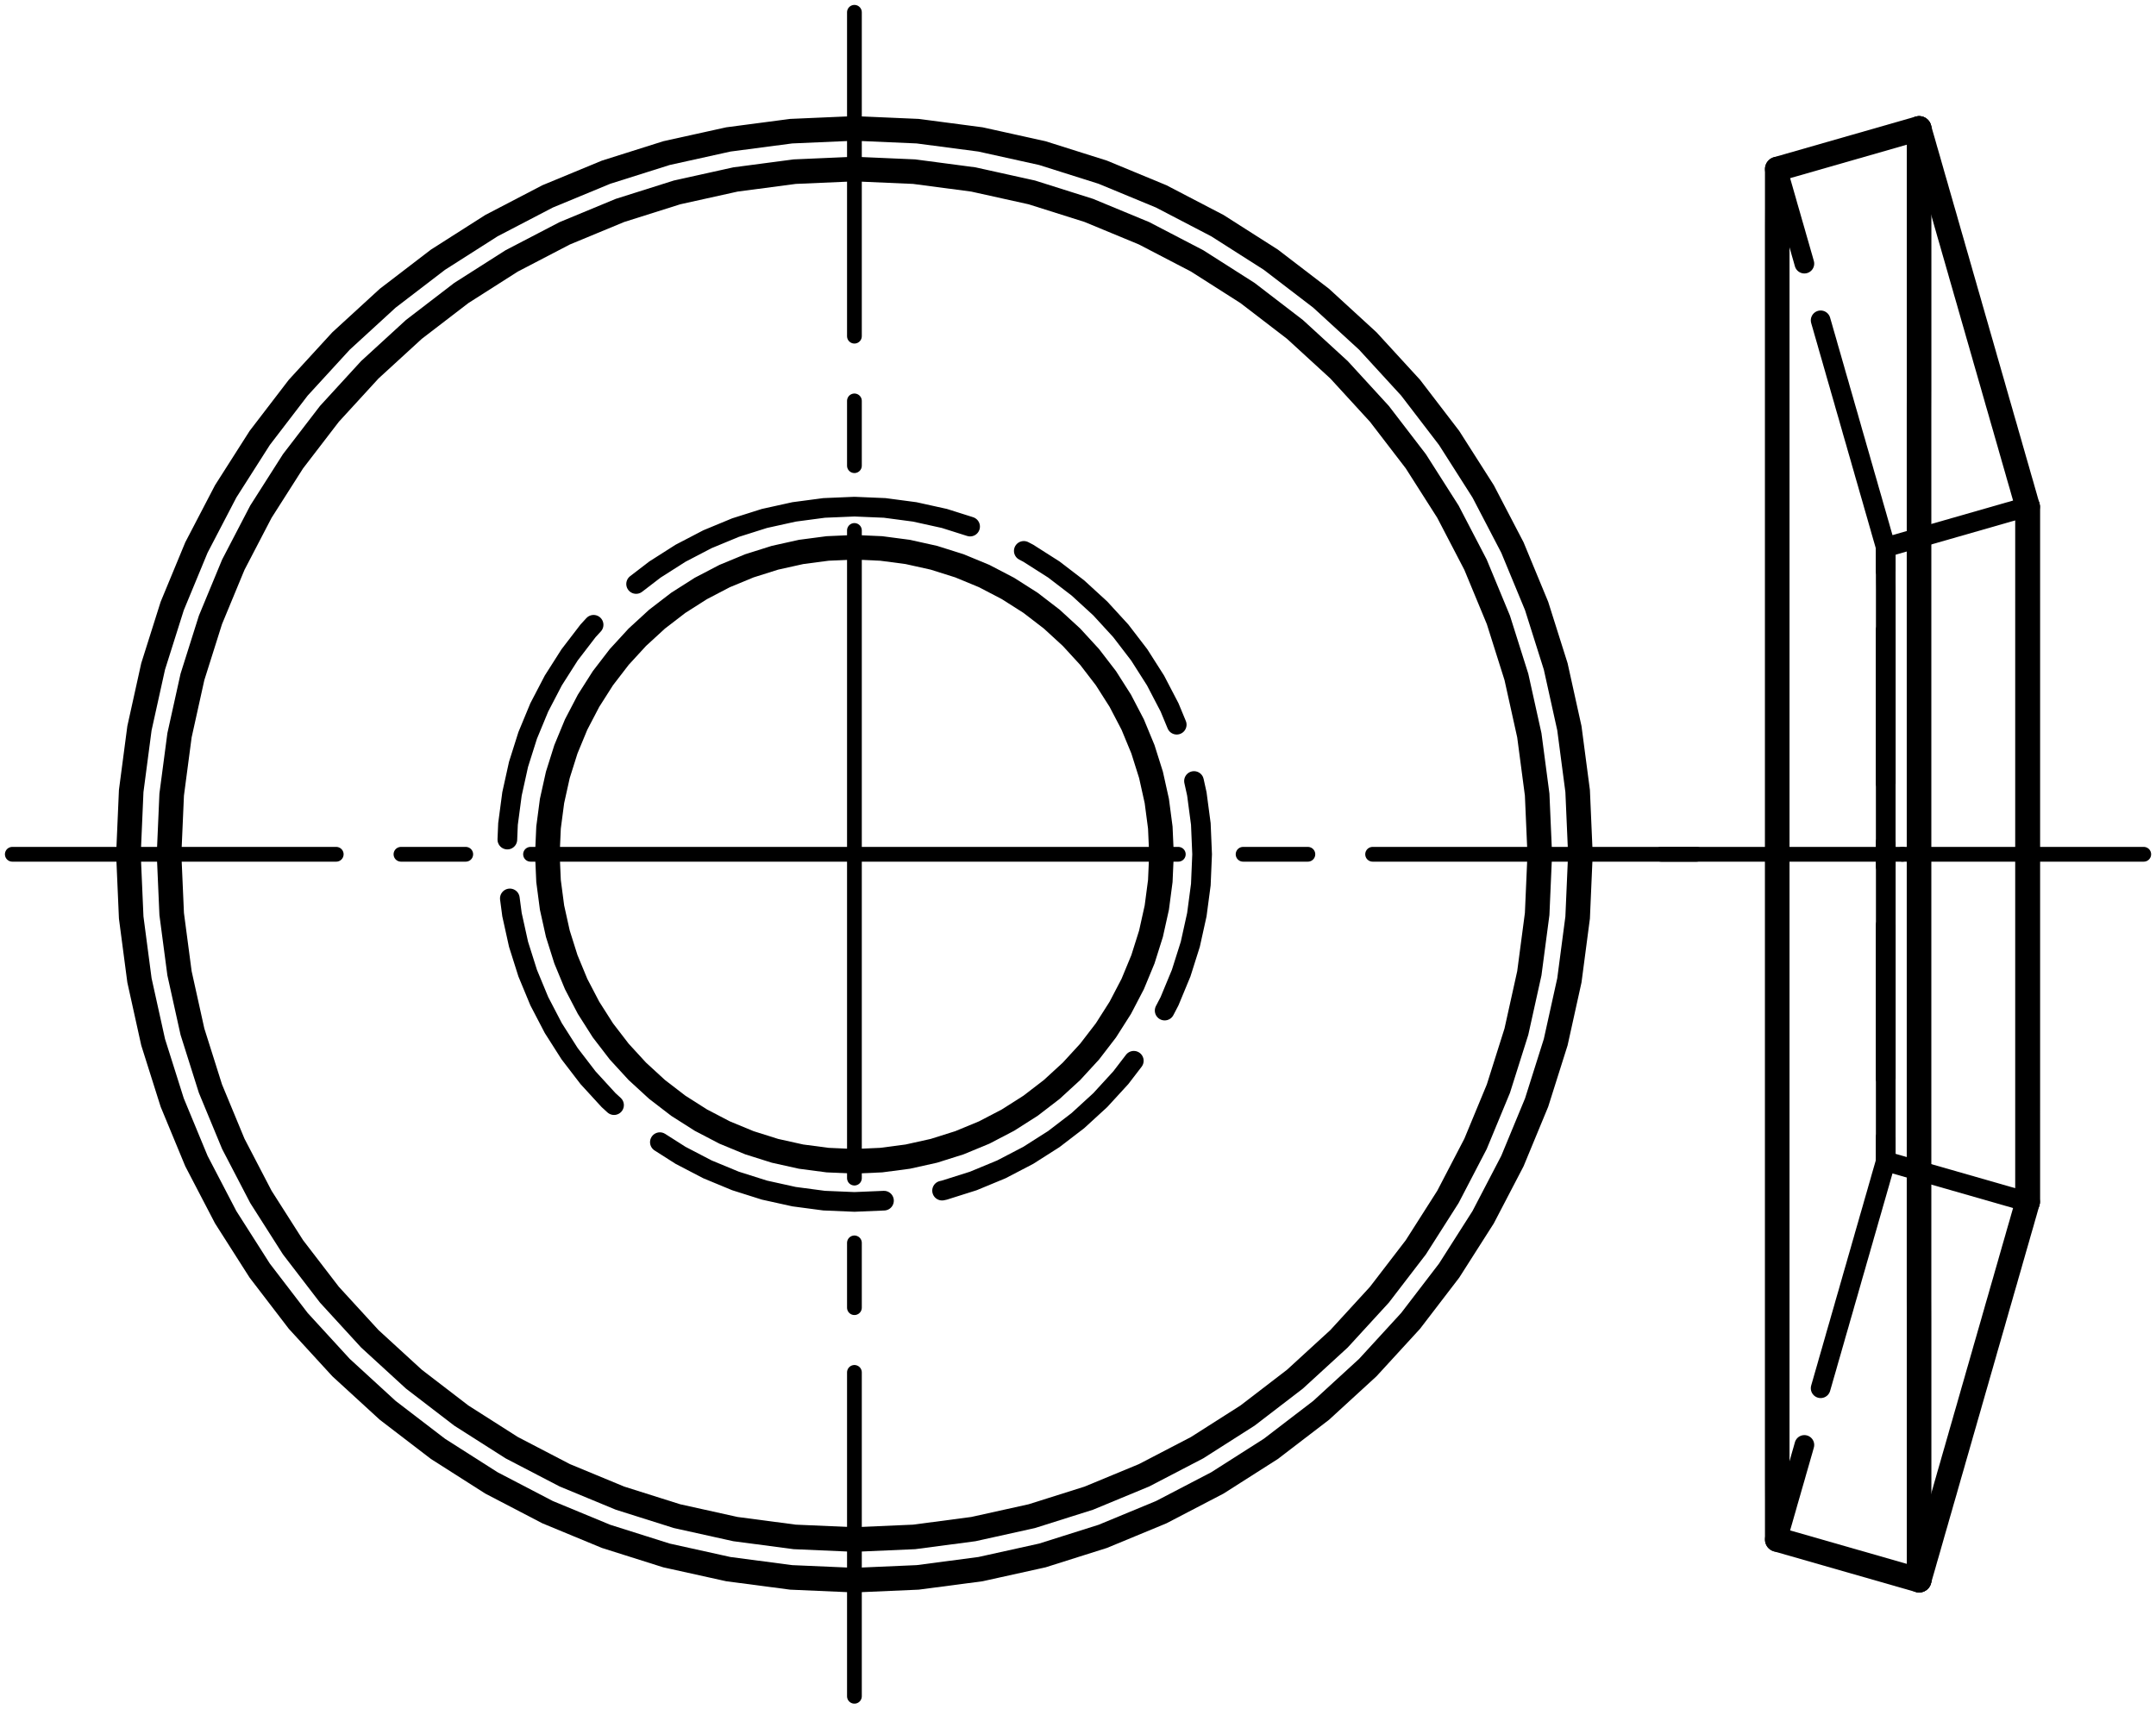
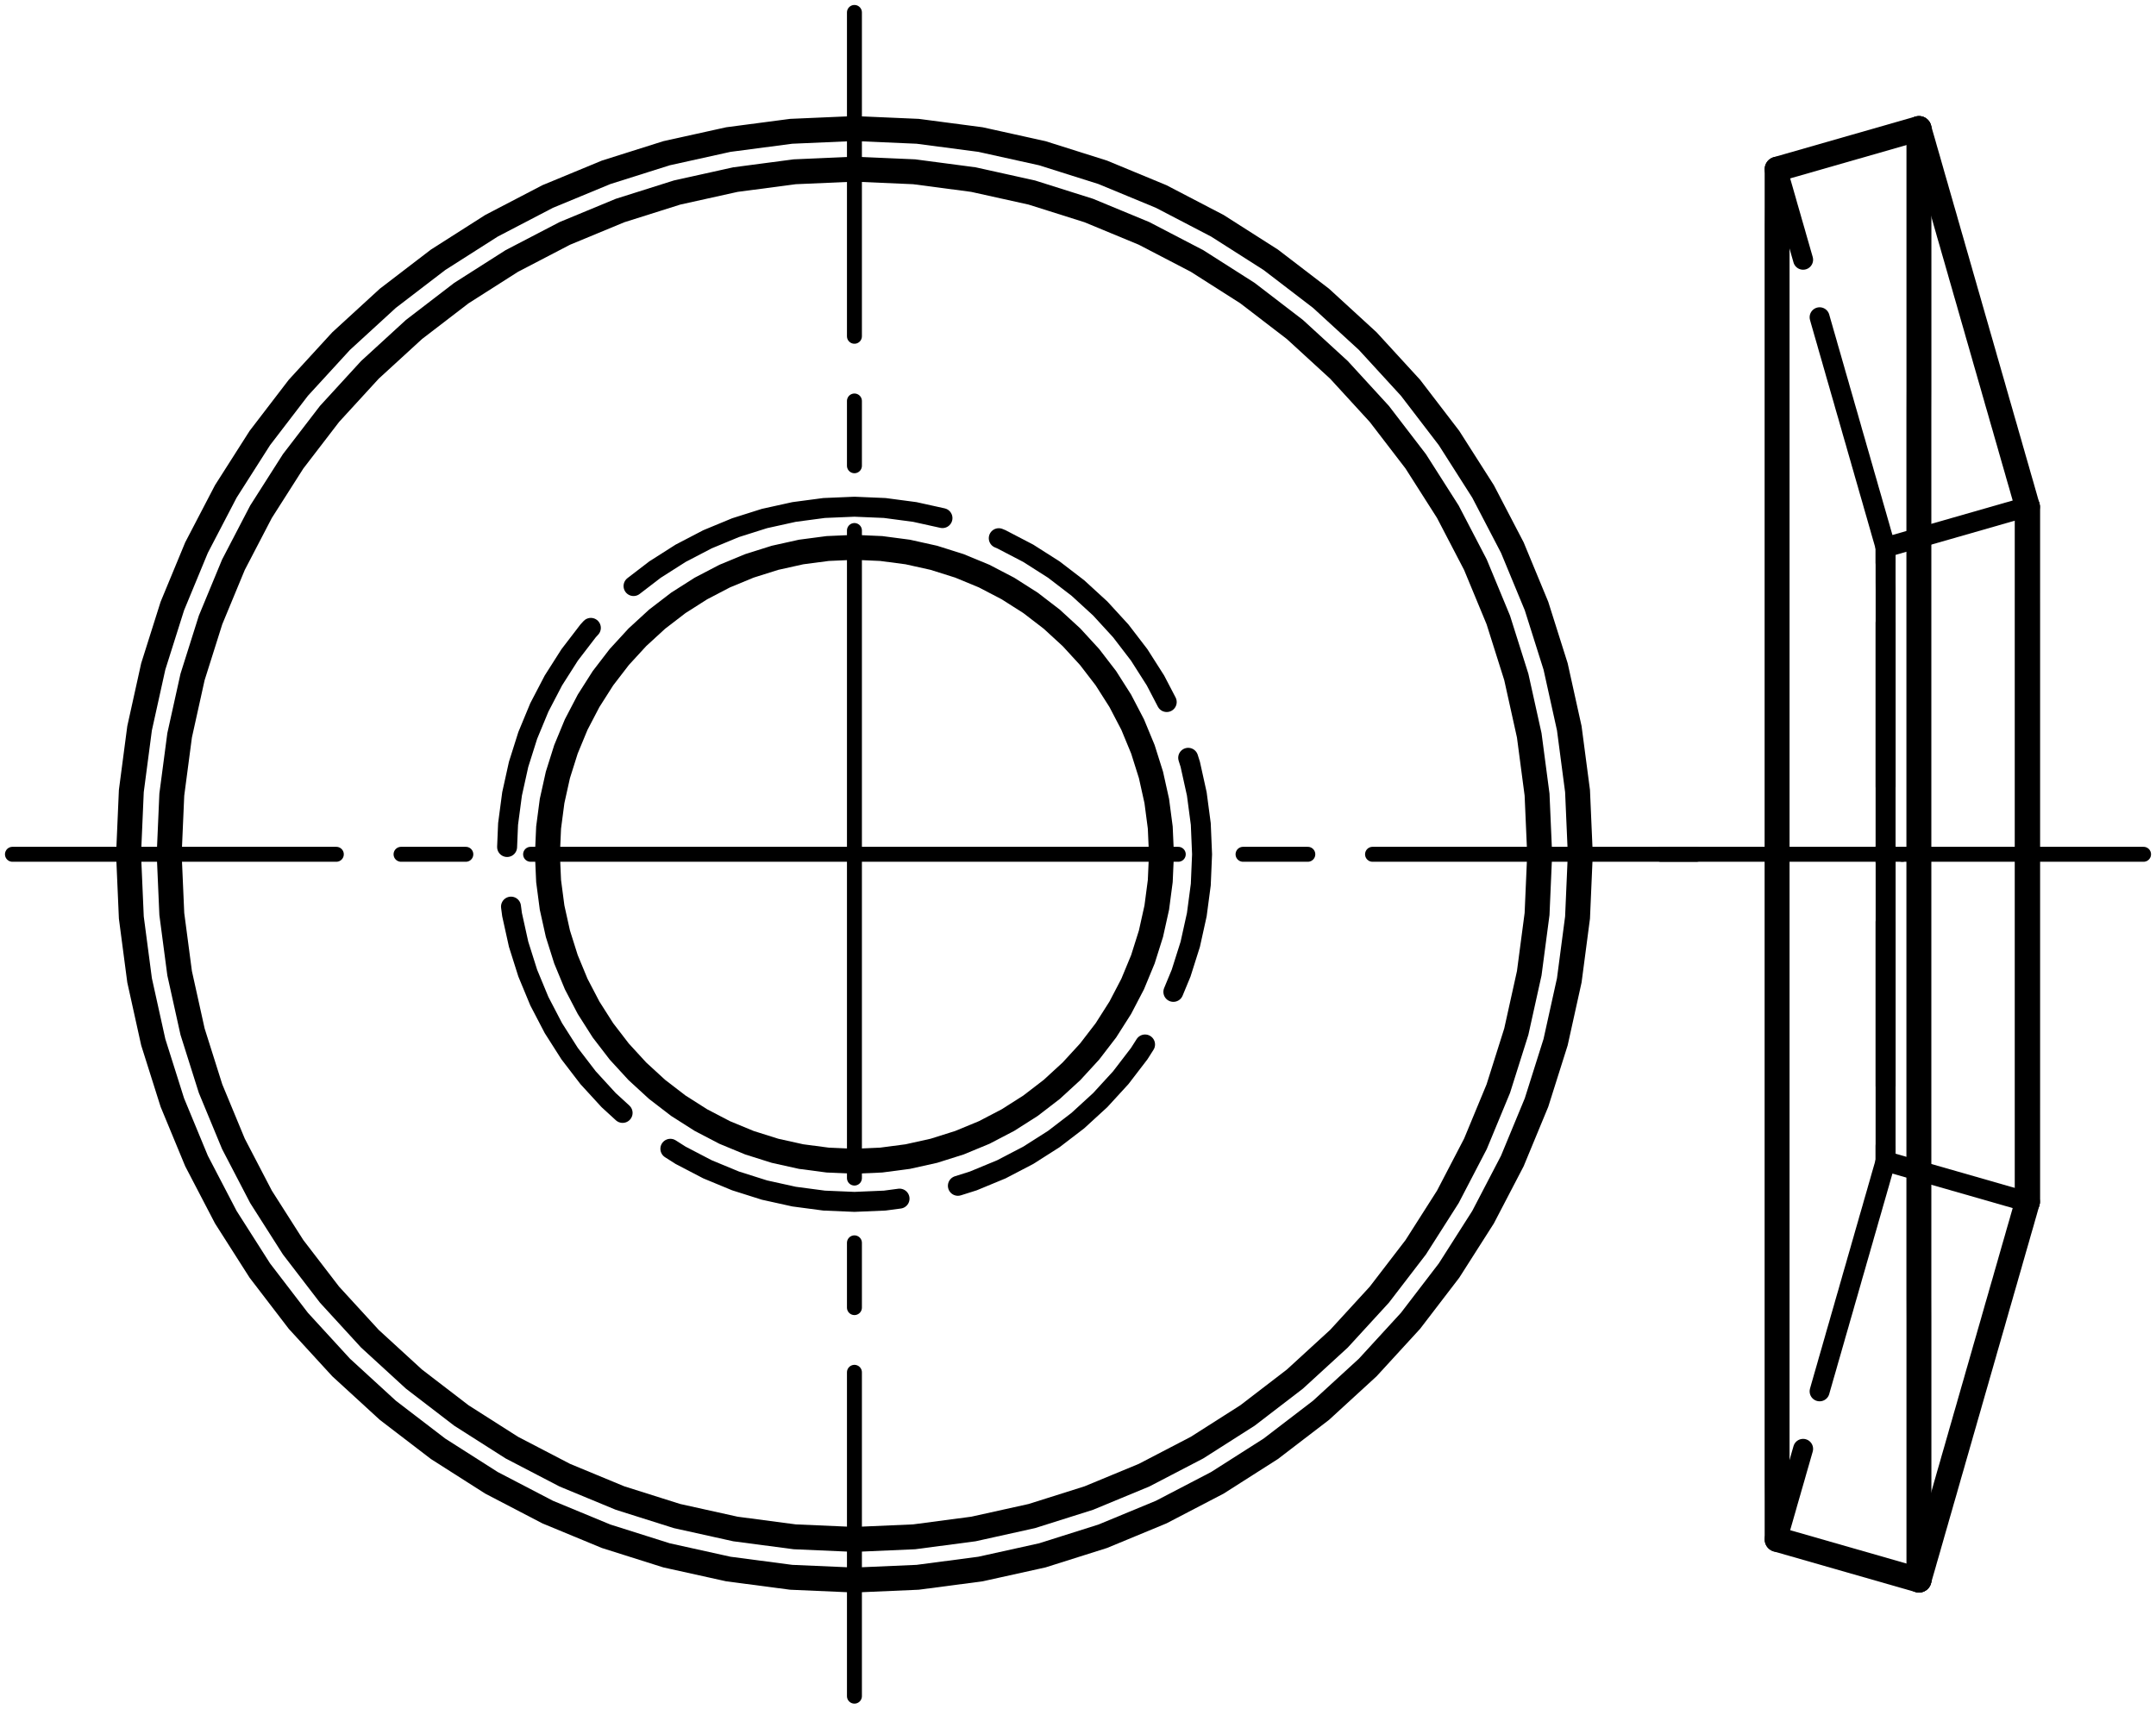
- <svg xmlns="http://www.w3.org/2000/svg" width="43.828mm" height="34.737mm" viewBox="-17.369 -17.369 43.828 34.737" version="1.1">
+ <svg xmlns="http://www.w3.org/2000/svg" width="43.835mm" height="34.744mm" viewBox="-17.372 -17.372 43.835 34.744" version="1.1">
  <g transform="scale(1,-1)" stroke-linecap="round">
-     <g fill="none" stroke="rgb(0,0,0)" stroke-width="0.5" id="Visible">
+     <g fill="none" stroke="rgb(0,0,0)" stroke-width="0.507" id="Visible">
      <path d="M 0.0,6.242 L -0.544,6.218 L -1.084,6.147 L -1.615,6.029 L -2.135,5.865 L -2.638,5.657 L -3.121,5.405 L -3.58,5.113 L -4.012,4.781 L -4.413,4.413 L -4.781,4.012 L -5.113,3.58 L -5.405,3.121 L -5.657,2.638 L -5.865,2.135 L -6.029,1.615 L -6.147,1.084 L -6.218,0.544 L -6.242,-0.0 L -6.218,-0.544 L -6.147,-1.084 L -6.029,-1.615 L -5.865,-2.135 L -5.657,-2.638 L -5.405,-3.121 L -5.113,-3.58 L -4.781,-4.012 L -4.413,-4.413 L -4.012,-4.781 L -3.58,-5.113 L -3.121,-5.405 L -2.638,-5.657 L -2.135,-5.865 L -1.615,-6.029 L -1.084,-6.147 L -0.544,-6.218 L -0.0,-6.242 L 0.544,-6.218 L 1.084,-6.147 L 1.615,-6.029 L 2.135,-5.865 L 2.638,-5.657 L 3.121,-5.405 L 3.58,-5.113 L 4.012,-4.781 L 4.413,-4.413 L 4.781,-4.012 L 5.113,-3.58 L 5.405,-3.121 L 5.657,-2.638 L 5.865,-2.135 L 6.029,-1.615 L 6.147,-1.084 L 6.218,-0.544 L 6.242,0.0 L 6.218,0.544 L 6.147,1.084 L 6.029,1.615 L 5.865,2.135 L 5.657,2.638 L 5.405,3.121 L 5.113,3.58 L 4.781,4.012 L 4.413,4.413 L 4.012,4.781 L 3.58,5.113 L 3.121,5.405 L 2.638,5.657 L 2.135,5.865 L 1.615,6.029 L 1.084,6.147 L 0.544,6.218 L 0.0,6.242" />
      <path d="M 0.0,14.758 L -1.286,14.702 L -2.563,14.534 L -3.82,14.256 L -5.048,13.868 L -6.237,13.376 L -7.379,12.781 L -8.465,12.089 L -9.487,11.306 L -10.436,10.436 L -11.306,9.487 L -12.089,8.465 L -12.781,7.379 L -13.376,6.237 L -13.868,5.048 L -14.256,3.82 L -14.534,2.563 L -14.702,1.286 L -14.758,0.0 L -14.702,-1.286 L -14.534,-2.563 L -14.256,-3.82 L -13.868,-5.048 L -13.376,-6.237 L -12.781,-7.379 L -12.089,-8.465 L -11.306,-9.487 L -10.436,-10.436 L -9.487,-11.306 L -8.465,-12.089 L -7.379,-12.781 L -6.237,-13.376 L -5.048,-13.868 L -3.82,-14.256 L -2.563,-14.534 L -1.286,-14.702 L -0.0,-14.758 L 1.286,-14.702 L 2.563,-14.534 L 3.82,-14.256 L 5.048,-13.868 L 6.237,-13.376 L 7.379,-12.781 L 8.465,-12.089 L 9.487,-11.306 L 10.436,-10.436 L 11.306,-9.487 L 12.089,-8.465 L 12.781,-7.379 L 13.376,-6.237 L 13.868,-5.048 L 14.256,-3.82 L 14.534,-2.563 L 14.702,-1.286 L 14.758,-0.0 L 14.702,1.286 L 14.534,2.563 L 14.256,3.82 L 13.868,5.048 L 13.376,6.237 L 12.781,7.379 L 12.089,8.465 L 11.306,9.487 L 10.436,10.436 L 9.487,11.306 L 8.465,12.089 L 7.379,12.781 L 6.237,13.376 L 5.048,13.868 L 3.82,14.256 L 2.563,14.534 L 1.286,14.702 L 0.0,14.758" />
      <path d="M 0.0,13.932 L -1.214,13.879 L -2.419,13.72 L -3.606,13.457 L -4.765,13.091 L -5.888,12.626 L -6.966,12.065 L -7.991,11.412 L -8.955,10.672 L -9.851,9.851 L -10.672,8.955 L -11.412,7.991 L -12.065,6.966 L -12.626,5.888 L -13.091,4.765 L -13.457,3.606 L -13.72,2.419 L -13.879,1.214 L -13.932,-0.0 L -13.879,-1.214 L -13.72,-2.419 L -13.457,-3.606 L -13.091,-4.765 L -12.626,-5.888 L -12.065,-6.966 L -11.412,-7.991 L -10.672,-8.955 L -9.851,-9.851 L -8.955,-10.672 L -7.991,-11.412 L -6.966,-12.065 L -5.888,-12.626 L -4.765,-13.091 L -3.606,-13.457 L -2.419,-13.72 L -1.214,-13.879 L 0.0,-13.932 L 1.214,-13.879 L 2.419,-13.72 L 3.606,-13.457 L 4.765,-13.091 L 5.888,-12.626 L 6.966,-12.065 L 7.991,-11.412 L 8.955,-10.672 L 9.851,-9.851 L 10.672,-8.955 L 11.412,-7.991 L 12.065,-6.966 L 12.626,-5.888 L 13.091,-4.765 L 13.457,-3.606 L 13.72,-2.419 L 13.879,-1.214 L 13.932,0.0 L 13.879,1.214 L 13.72,2.419 L 13.457,3.606 L 13.091,4.765 L 12.626,5.888 L 12.065,6.966 L 11.412,7.991 L 10.672,8.955 L 9.851,9.851 L 8.955,10.672 L 7.991,11.412 L 6.966,12.065 L 5.888,12.626 L 4.765,13.091 L 3.606,13.457 L 2.419,13.72 L 1.214,13.879 L -0.0,13.932" />
      <path d="M 23.849,7.068 L 23.849,6.872 L 23.849,6.676 L 23.849,6.479 L 23.849,6.283 L 23.849,6.087 L 23.849,5.89 L 23.849,5.694 L 23.849,5.498 L 23.849,5.301 L 23.85,5.105 L 23.85,4.909 L 23.85,4.712 L 23.85,4.516 L 23.85,4.32 L 23.85,4.123 L 23.85,3.927 L 23.85,3.731 L 23.85,3.534 L 23.85,3.338 L 23.85,3.142 L 23.85,2.945 L 23.85,2.749 L 23.85,2.553 L 23.85,2.356 L 23.85,2.16 L 23.85,1.963 L 23.85,1.767 L 23.85,1.571 L 23.85,1.374 L 23.85,1.178 L 23.85,0.982 L 23.85,0.785 L 23.85,0.589 L 23.85,0.393 L 23.85,0.196 L 23.85,0.0 L 23.85,-0.196 L 23.85,-0.393 L 23.85,-0.589 L 23.85,-0.785 L 23.85,-0.982 L 23.85,-1.178 L 23.85,-1.374 L 23.85,-1.571 L 23.85,-1.767 L 23.85,-1.963 L 23.85,-2.16 L 23.85,-2.356 L 23.85,-2.553 L 23.85,-2.749 L 23.85,-2.945 L 23.85,-3.142 L 23.85,-3.338 L 23.85,-3.534 L 23.85,-3.731 L 23.85,-3.927 L 23.85,-4.123 L 23.85,-4.32 L 23.85,-4.516 L 23.85,-4.712 L 23.85,-4.909 L 23.85,-5.105 L 23.849,-5.301 L 23.849,-5.498 L 23.849,-5.694 L 23.849,-5.89 L 23.849,-6.087 L 23.849,-6.283 L 23.849,-6.479 L 23.849,-6.676 L 23.849,-6.872 L 23.849,-7.068" />
      <path d="M 23.849,-7.068 L 23.849,-6.872 L 23.849,-6.676 L 23.849,-6.479 L 23.849,-6.283 L 23.849,-6.087 L 23.849,-5.89 L 23.849,-5.694 L 23.849,-5.498 L 23.849,-5.301 L 23.848,-5.105 L 23.848,-4.909 L 23.848,-4.712 L 23.848,-4.516 L 23.848,-4.32 L 23.848,-4.123 L 23.848,-3.927 L 23.848,-3.731 L 23.848,-3.534 L 23.848,-3.338 L 23.848,-3.142 L 23.848,-2.945 L 23.848,-2.749 L 23.848,-2.553 L 23.848,-2.356 L 23.848,-2.16 L 23.848,-1.963 L 23.848,-1.767 L 23.848,-1.571 L 23.848,-1.374 L 23.848,-1.178 L 23.848,-0.982 L 23.848,-0.785 L 23.848,-0.589 L 23.848,-0.393 L 23.848,-0.196 L 23.848,0.0 L 23.848,0.196 L 23.848,0.393 L 23.848,0.589 L 23.848,0.785 L 23.848,0.982 L 23.848,1.178 L 23.848,1.374 L 23.848,1.571 L 23.848,1.767 L 23.848,1.963 L 23.848,2.16 L 23.848,2.356 L 23.848,2.553 L 23.848,2.749 L 23.848,2.945 L 23.848,3.142 L 23.848,3.338 L 23.848,3.534 L 23.848,3.731 L 23.848,3.927 L 23.848,4.123 L 23.848,4.32 L 23.848,4.516 L 23.848,4.712 L 23.848,4.909 L 23.848,5.105 L 23.849,5.301 L 23.849,5.498 L 23.849,5.694 L 23.849,5.89 L 23.849,6.087 L 23.849,6.283 L 23.849,6.479 L 23.849,6.676 L 23.849,6.872 L 23.849,7.068" />
      <path d="M 21.644,-14.758 L 21.643,-14.348 L 21.643,-13.939 L 21.643,-13.529 L 21.643,-13.119 L 21.643,-12.709 L 21.643,-12.299 L 21.643,-11.889 L 21.643,-11.479 L 21.643,-11.069 L 21.643,-10.659 L 21.643,-10.249 L 21.643,-9.839 L 21.643,-9.429 L 21.642,-9.019 L 21.642,-8.609 L 21.642,-8.199 L 21.642,-7.789 L 21.642,-7.379 L 21.642,-6.969 L 21.642,-6.559 L 21.642,-6.149 L 21.642,-5.739 L 21.642,-5.33 L 21.642,-4.92 L 21.642,-4.51 L 21.642,-4.1 L 21.642,-3.69 L 21.642,-3.28 L 21.642,-2.87 L 21.642,-2.46 L 21.642,-2.05 L 21.642,-1.64 L 21.642,-1.23 L 21.642,-0.82 L 21.642,-0.41 L 21.642,0.0 L 21.642,0.41 L 21.642,0.82 L 21.642,1.23 L 21.642,1.64 L 21.642,2.05 L 21.642,2.46 L 21.642,2.87 L 21.642,3.28 L 21.642,3.69 L 21.642,4.1 L 21.642,4.51 L 21.642,4.92 L 21.642,5.33 L 21.642,5.739 L 21.642,6.149 L 21.642,6.559 L 21.642,6.969 L 21.642,7.379 L 21.642,7.789 L 21.642,8.199 L 21.642,8.609 L 21.642,9.019 L 21.643,9.429 L 21.643,9.839 L 21.643,10.249 L 21.643,10.659 L 21.643,11.069 L 21.643,11.479 L 21.643,11.889 L 21.643,12.299 L 21.643,12.709 L 21.643,13.119 L 21.643,13.529 L 21.643,13.939 L 21.643,14.348 L 21.644,14.758" />
      <path d="M 18.76,-13.932 L 18.76,-13.545 L 18.76,-13.158 L 18.759,-12.771 L 18.759,-12.384 L 18.759,-11.997 L 18.759,-11.61 L 18.759,-11.223 L 18.759,-10.836 L 18.759,-10.449 L 18.759,-10.062 L 18.759,-9.675 L 18.759,-9.288 L 18.759,-8.901 L 18.759,-8.514 L 18.759,-8.127 L 18.759,-7.74 L 18.759,-7.353 L 18.759,-6.966 L 18.759,-6.579 L 18.759,-6.192 L 18.759,-5.805 L 18.759,-5.418 L 18.759,-5.031 L 18.759,-4.644 L 18.759,-4.257 L 18.759,-3.87 L 18.759,-3.483 L 18.759,-3.096 L 18.759,-2.709 L 18.759,-2.322 L 18.759,-1.935 L 18.759,-1.548 L 18.759,-1.161 L 18.759,-0.774 L 18.759,-0.387 L 18.759,0.0 L 18.759,0.387 L 18.759,0.774 L 18.759,1.161 L 18.759,1.548 L 18.759,1.935 L 18.759,2.322 L 18.759,2.709 L 18.759,3.096 L 18.759,3.483 L 18.759,3.87 L 18.759,4.257 L 18.759,4.644 L 18.759,5.031 L 18.759,5.418 L 18.759,5.805 L 18.759,6.192 L 18.759,6.579 L 18.759,6.966 L 18.759,7.353 L 18.759,7.74 L 18.759,8.127 L 18.759,8.514 L 18.759,8.901 L 18.759,9.288 L 18.759,9.675 L 18.759,10.062 L 18.759,10.449 L 18.759,10.836 L 18.759,11.223 L 18.759,11.61 L 18.759,11.997 L 18.759,12.384 L 18.759,12.771 L 18.76,13.158 L 18.76,13.545 L 18.76,13.932" />
      <path d="M 23.849,7.068 L 23.818,7.175 L 23.788,7.282 L 23.757,7.389 L 23.727,7.496 L 23.696,7.602 L 23.665,7.709 L 23.635,7.816 L 23.604,7.923 L 23.573,8.03 L 23.543,8.136 L 23.512,8.243 L 23.482,8.35 L 23.451,8.457 L 23.42,8.564 L 23.39,8.671 L 23.359,8.777 L 23.328,8.884 L 23.298,8.991 L 23.267,9.098 L 23.236,9.204 L 23.206,9.311 L 23.175,9.418 L 23.145,9.525 L 23.114,9.632 L 23.083,9.739 L 23.053,9.845 L 23.022,9.952 L 22.991,10.059 L 22.961,10.166 L 22.93,10.273 L 22.9,10.379 L 22.869,10.486 L 22.838,10.593 L 22.808,10.7 L 22.777,10.807 L 22.746,10.914 L 22.716,11.02 L 22.685,11.127 L 22.655,11.234 L 22.624,11.341 L 22.593,11.447 L 22.563,11.554 L 22.532,11.661 L 22.501,11.768 L 22.471,11.875 L 22.44,11.982 L 22.41,12.088 L 22.379,12.195 L 22.348,12.302 L 22.318,12.409 L 22.287,12.516 L 22.256,12.622 L 22.226,12.729 L 22.195,12.836 L 22.165,12.943 L 22.134,13.05 L 22.103,13.156 L 22.073,13.263 L 22.042,13.37 L 22.011,13.477 L 21.981,13.584 L 21.95,13.69 L 21.919,13.797 L 21.889,13.904 L 21.858,14.011 L 21.828,14.118 L 21.797,14.225 L 21.766,14.331 L 21.736,14.438 L 21.705,14.545 L 21.674,14.652 L 21.644,14.758" />
      <path d="M 23.849,-7.068 L 23.818,-7.175 L 23.788,-7.282 L 23.757,-7.389 L 23.727,-7.496 L 23.696,-7.602 L 23.665,-7.709 L 23.635,-7.816 L 23.604,-7.923 L 23.573,-8.03 L 23.543,-8.136 L 23.512,-8.243 L 23.482,-8.35 L 23.451,-8.457 L 23.42,-8.564 L 23.39,-8.671 L 23.359,-8.777 L 23.328,-8.884 L 23.298,-8.991 L 23.267,-9.098 L 23.236,-9.204 L 23.206,-9.311 L 23.175,-9.418 L 23.145,-9.525 L 23.114,-9.632 L 23.083,-9.739 L 23.053,-9.845 L 23.022,-9.952 L 22.991,-10.059 L 22.961,-10.166 L 22.93,-10.273 L 22.9,-10.379 L 22.869,-10.486 L 22.838,-10.593 L 22.808,-10.7 L 22.777,-10.807 L 22.746,-10.914 L 22.716,-11.02 L 22.685,-11.127 L 22.655,-11.234 L 22.624,-11.341 L 22.593,-11.447 L 22.563,-11.554 L 22.532,-11.661 L 22.501,-11.768 L 22.471,-11.875 L 22.44,-11.982 L 22.41,-12.088 L 22.379,-12.195 L 22.348,-12.302 L 22.318,-12.409 L 22.287,-12.516 L 22.256,-12.622 L 22.226,-12.729 L 22.195,-12.836 L 22.165,-12.943 L 22.134,-13.05 L 22.103,-13.156 L 22.073,-13.263 L 22.042,-13.37 L 22.011,-13.477 L 21.981,-13.584 L 21.95,-13.69 L 21.919,-13.797 L 21.889,-13.904 L 21.858,-14.011 L 21.828,-14.118 L 21.797,-14.225 L 21.766,-14.331 L 21.736,-14.438 L 21.705,-14.545 L 21.674,-14.652 L 21.644,-14.758" />
      <path d="M 18.76,13.932 L 18.8,13.943 L 18.84,13.955 L 18.88,13.966 L 18.92,13.977 L 18.96,13.989 L 19,14.001 L 19.041,14.012 L 19.081,14.024 L 19.121,14.035 L 19.161,14.046 L 19.201,14.058 L 19.241,14.069 L 19.281,14.081 L 19.321,14.092 L 19.361,14.104 L 19.401,14.115 L 19.441,14.127 L 19.481,14.138 L 19.521,14.15 L 19.561,14.161 L 19.601,14.173 L 19.641,14.184 L 19.681,14.196 L 19.721,14.207 L 19.761,14.219 L 19.802,14.23 L 19.841,14.242 L 19.882,14.253 L 19.922,14.265 L 19.962,14.276 L 20.002,14.288 L 20.042,14.299 L 20.082,14.311 L 20.122,14.322 L 20.162,14.334 L 20.202,14.345 L 20.242,14.357 L 20.282,14.368 L 20.322,14.38 L 20.362,14.391 L 20.402,14.402 L 20.442,14.414 L 20.482,14.425 L 20.522,14.437 L 20.562,14.448 L 20.602,14.46 L 20.643,14.471 L 20.683,14.483 L 20.723,14.494 L 20.763,14.506 L 20.803,14.517 L 20.843,14.529 L 20.883,14.54 L 20.923,14.552 L 20.963,14.563 L 21.003,14.575 L 21.043,14.586 L 21.083,14.598 L 21.123,14.609 L 21.163,14.621 L 21.203,14.632 L 21.243,14.644 L 21.283,14.655 L 21.323,14.667 L 21.363,14.678 L 21.404,14.69 L 21.444,14.701 L 21.484,14.713 L 21.524,14.724 L 21.564,14.736 L 21.604,14.747 L 21.644,14.758" />
      <path d="M 18.76,-13.932 L 18.8,-13.943 L 18.84,-13.955 L 18.88,-13.966 L 18.92,-13.977 L 18.96,-13.989 L 19,-14.001 L 19.041,-14.012 L 19.081,-14.024 L 19.121,-14.035 L 19.161,-14.046 L 19.201,-14.058 L 19.241,-14.069 L 19.281,-14.081 L 19.321,-14.092 L 19.361,-14.104 L 19.401,-14.115 L 19.441,-14.127 L 19.481,-14.138 L 19.521,-14.15 L 19.561,-14.161 L 19.601,-14.173 L 19.641,-14.184 L 19.681,-14.196 L 19.721,-14.207 L 19.761,-14.219 L 19.802,-14.23 L 19.841,-14.242 L 19.882,-14.253 L 19.922,-14.265 L 19.962,-14.276 L 20.002,-14.288 L 20.042,-14.299 L 20.082,-14.311 L 20.122,-14.322 L 20.162,-14.334 L 20.202,-14.345 L 20.242,-14.357 L 20.282,-14.368 L 20.322,-14.38 L 20.362,-14.391 L 20.402,-14.402 L 20.442,-14.414 L 20.482,-14.425 L 20.522,-14.437 L 20.562,-14.448 L 20.602,-14.46 L 20.643,-14.471 L 20.683,-14.483 L 20.723,-14.494 L 20.763,-14.506 L 20.803,-14.517 L 20.843,-14.529 L 20.883,-14.54 L 20.923,-14.552 L 20.963,-14.563 L 21.003,-14.575 L 21.043,-14.586 L 21.083,-14.598 L 21.123,-14.609 L 21.163,-14.621 L 21.203,-14.632 L 21.243,-14.644 L 21.283,-14.655 L 21.323,-14.667 L 21.363,-14.678 L 21.404,-14.69 L 21.444,-14.701 L 21.484,-14.713 L 21.524,-14.724 L 21.564,-14.736 L 21.604,-14.747 L 21.644,-14.758" />
    </g>
-     <g fill="none" stroke="rgb(0,0,0)" stroke-width="0.4" id="Hidden" stroke-dasharray="4.8 1.2">
+     <g fill="none" stroke="rgb(0,0,0)" stroke-width="0.406" id="Hidden" stroke-dasharray="4.867 1.217">
      <path d="M 0.0,7.068 L -0.616,7.042 L -1.227,6.961 L -1.829,6.828 L -2.417,6.642 L -2.987,6.406 L -3.534,6.121 L -4.054,5.79 L -4.543,5.415 L -4.998,4.998 L -5.415,4.543 L -5.79,4.054 L -6.121,3.534 L -6.406,2.987 L -6.642,2.417 L -6.828,1.829 L -6.961,1.227 L -7.042,0.616 L -7.068,0.0 L -7.042,-0.616 L -6.961,-1.227 L -6.828,-1.829 L -6.642,-2.417 L -6.406,-2.987 L -6.121,-3.534 L -5.79,-4.054 L -5.415,-4.543 L -4.998,-4.998 L -4.543,-5.415 L -4.054,-5.79 L -3.534,-6.121 L -2.987,-6.406 L -2.417,-6.642 L -1.829,-6.828 L -1.227,-6.961 L -0.616,-7.042 L -0.0,-7.068 L 0.616,-7.042 L 1.227,-6.961 L 1.829,-6.828 L 2.417,-6.642 L 2.987,-6.406 L 3.534,-6.121 L 4.054,-5.79 L 4.543,-5.415 L 4.998,-4.998 L 5.415,-4.543 L 5.79,-4.054 L 6.121,-3.534 L 6.406,-2.987 L 6.642,-2.417 L 6.828,-1.829 L 6.961,-1.227 L 7.042,-0.616 L 7.068,-0.0 L 7.042,0.616 L 6.961,1.227 L 6.828,1.829 L 6.642,2.417 L 6.406,2.987 L 6.121,3.534 L 5.79,4.054 L 5.415,4.543 L 4.998,4.998 L 4.543,5.415 L 4.054,5.79 L 3.534,6.121 L 2.987,6.406 L 2.417,6.642 L 1.829,6.828 L 1.227,6.961 L 0.616,7.042 L 0.0,7.068" />
      <path d="M 20.965,6.242 L 20.965,6.068 L 20.965,5.895 L 20.965,5.721 L 20.965,5.548 L 20.966,5.375 L 20.966,5.201 L 20.966,5.028 L 20.966,4.854 L 20.966,4.681 L 20.966,4.508 L 20.966,4.334 L 20.966,4.161 L 20.966,3.988 L 20.966,3.814 L 20.966,3.641 L 20.966,3.467 L 20.966,3.294 L 20.966,3.121 L 20.966,2.947 L 20.966,2.774 L 20.966,2.601 L 20.966,2.427 L 20.966,2.254 L 20.966,2.08 L 20.966,1.907 L 20.966,1.734 L 20.966,1.56 L 20.966,1.387 L 20.966,1.214 L 20.966,1.04 L 20.966,0.867 L 20.966,0.694 L 20.966,0.52 L 20.966,0.347 L 20.966,0.173 L 20.966,0.0 L 20.966,-0.173 L 20.966,-0.347 L 20.966,-0.52 L 20.966,-0.694 L 20.966,-0.867 L 20.966,-1.04 L 20.966,-1.214 L 20.966,-1.387 L 20.966,-1.56 L 20.966,-1.734 L 20.966,-1.907 L 20.966,-2.08 L 20.966,-2.254 L 20.966,-2.427 L 20.966,-2.601 L 20.966,-2.774 L 20.966,-2.947 L 20.966,-3.121 L 20.966,-3.294 L 20.966,-3.467 L 20.966,-3.641 L 20.966,-3.814 L 20.966,-3.988 L 20.966,-4.161 L 20.966,-4.334 L 20.966,-4.508 L 20.966,-4.681 L 20.966,-4.854 L 20.966,-5.028 L 20.966,-5.201 L 20.966,-5.375 L 20.965,-5.548 L 20.965,-5.721 L 20.965,-5.895 L 20.965,-6.068 L 20.965,-6.242" />
      <path d="M 20.965,-6.242 L 20.965,-6.068 L 20.965,-5.895 L 20.965,-5.721 L 20.965,-5.548 L 20.965,-5.375 L 20.965,-5.201 L 20.965,-5.028 L 20.965,-4.854 L 20.965,-4.681 L 20.965,-4.508 L 20.965,-4.334 L 20.965,-4.161 L 20.965,-3.988 L 20.965,-3.814 L 20.965,-3.641 L 20.965,-3.467 L 20.965,-3.294 L 20.965,-3.121 L 20.965,-2.947 L 20.965,-2.774 L 20.965,-2.601 L 20.965,-2.427 L 20.965,-2.254 L 20.965,-2.08 L 20.965,-1.907 L 20.965,-1.734 L 20.965,-1.56 L 20.965,-1.387 L 20.965,-1.214 L 20.965,-1.04 L 20.965,-0.867 L 20.965,-0.694 L 20.965,-0.52 L 20.965,-0.347 L 20.965,-0.173 L 20.965,0.0 L 20.965,0.173 L 20.965,0.347 L 20.965,0.52 L 20.965,0.694 L 20.965,0.867 L 20.965,1.04 L 20.965,1.214 L 20.965,1.387 L 20.965,1.56 L 20.965,1.734 L 20.965,1.907 L 20.965,2.08 L 20.965,2.254 L 20.965,2.427 L 20.965,2.601 L 20.965,2.774 L 20.965,2.947 L 20.965,3.121 L 20.965,3.294 L 20.965,3.467 L 20.965,3.641 L 20.965,3.814 L 20.965,3.988 L 20.965,4.161 L 20.965,4.334 L 20.965,4.508 L 20.965,4.681 L 20.965,4.854 L 20.965,5.028 L 20.965,5.201 L 20.965,5.375 L 20.965,5.548 L 20.965,5.721 L 20.965,5.895 L 20.965,6.068 L 20.965,6.242" />
      <path d="M 21.644,14.758 L 21.644,14.348 L 21.645,13.939 L 21.645,13.529 L 21.645,13.119 L 21.645,12.709 L 21.645,12.299 L 21.645,11.889 L 21.645,11.479 L 21.645,11.069 L 21.645,10.659 L 21.645,10.249 L 21.645,9.839 L 21.645,9.429 L 21.645,9.019 L 21.645,8.609 L 21.645,8.199 L 21.645,7.789 L 21.645,7.379 L 21.645,6.969 L 21.645,6.559 L 21.645,6.149 L 21.645,5.739 L 21.645,5.33 L 21.645,4.92 L 21.645,4.51 L 21.645,4.1 L 21.646,3.69 L 21.646,3.28 L 21.646,2.87 L 21.646,2.46 L 21.646,2.05 L 21.646,1.64 L 21.646,1.23 L 21.646,0.82 L 21.646,0.41 L 21.646,0.0 L 21.646,-0.41 L 21.646,-0.82 L 21.646,-1.23 L 21.646,-1.64 L 21.646,-2.05 L 21.646,-2.46 L 21.646,-2.87 L 21.646,-3.28 L 21.646,-3.69 L 21.645,-4.1 L 21.645,-4.51 L 21.645,-4.92 L 21.645,-5.33 L 21.645,-5.739 L 21.645,-6.149 L 21.645,-6.559 L 21.645,-6.969 L 21.645,-7.379 L 21.645,-7.789 L 21.645,-8.199 L 21.645,-8.609 L 21.645,-9.019 L 21.645,-9.429 L 21.645,-9.839 L 21.645,-10.249 L 21.645,-10.659 L 21.645,-11.069 L 21.645,-11.479 L 21.645,-11.889 L 21.645,-12.299 L 21.645,-12.709 L 21.645,-13.119 L 21.645,-13.529 L 21.645,-13.939 L 21.644,-14.348 L 21.644,-14.758" />
      <path d="M 18.76,13.932 L 18.761,13.545 L 18.761,13.158 L 18.761,12.771 L 18.761,12.384 L 18.761,11.997 L 18.761,11.61 L 18.761,11.223 L 18.761,10.836 L 18.761,10.449 L 18.761,10.062 L 18.761,9.675 L 18.761,9.288 L 18.761,8.901 L 18.761,8.514 L 18.761,8.127 L 18.762,7.74 L 18.762,7.353 L 18.762,6.966 L 18.762,6.579 L 18.762,6.192 L 18.762,5.805 L 18.762,5.418 L 18.762,5.031 L 18.762,4.644 L 18.762,4.257 L 18.762,3.87 L 18.762,3.483 L 18.762,3.096 L 18.762,2.709 L 18.762,2.322 L 18.762,1.935 L 18.762,1.548 L 18.762,1.161 L 18.762,0.774 L 18.762,0.387 L 18.762,0.0 L 18.762,-0.387 L 18.762,-0.774 L 18.762,-1.161 L 18.762,-1.548 L 18.762,-1.935 L 18.762,-2.322 L 18.762,-2.709 L 18.762,-3.096 L 18.762,-3.483 L 18.762,-3.87 L 18.762,-4.257 L 18.762,-4.644 L 18.762,-5.031 L 18.762,-5.418 L 18.762,-5.805 L 18.762,-6.192 L 18.762,-6.579 L 18.762,-6.966 L 18.762,-7.353 L 18.762,-7.74 L 18.761,-8.127 L 18.761,-8.514 L 18.761,-8.901 L 18.761,-9.288 L 18.761,-9.675 L 18.761,-10.062 L 18.761,-10.449 L 18.761,-10.836 L 18.761,-11.223 L 18.761,-11.61 L 18.761,-11.997 L 18.761,-12.384 L 18.761,-12.771 L 18.761,-13.158 L 18.761,-13.545 L 18.76,-13.932" />
      <path d="M 20.965,6.242 L 21.005,6.253 L 21.045,6.264 L 21.085,6.276 L 21.125,6.287 L 21.166,6.299 L 21.206,6.31 L 21.246,6.322 L 21.286,6.333 L 21.326,6.345 L 21.366,6.356 L 21.406,6.368 L 21.446,6.379 L 21.486,6.391 L 21.526,6.402 L 21.566,6.414 L 21.606,6.425 L 21.646,6.437 L 21.686,6.448 L 21.726,6.46 L 21.766,6.471 L 21.806,6.483 L 21.846,6.494 L 21.886,6.506 L 21.927,6.517 L 21.966,6.529 L 22.007,6.54 L 22.047,6.552 L 22.087,6.563 L 22.127,6.575 L 22.167,6.586 L 22.207,6.598 L 22.247,6.609 L 22.287,6.62 L 22.327,6.632 L 22.367,6.644 L 22.407,6.655 L 22.447,6.666 L 22.487,6.678 L 22.527,6.689 L 22.567,6.701 L 22.607,6.712 L 22.647,6.724 L 22.688,6.735 L 22.727,6.747 L 22.768,6.758 L 22.808,6.77 L 22.848,6.781 L 22.888,6.793 L 22.928,6.804 L 22.968,6.816 L 23.008,6.827 L 23.048,6.839 L 23.088,6.85 L 23.128,6.862 L 23.168,6.873 L 23.208,6.885 L 23.248,6.896 L 23.288,6.908 L 23.328,6.919 L 23.368,6.931 L 23.408,6.942 L 23.448,6.954 L 23.488,6.965 L 23.529,6.976 L 23.569,6.988 L 23.609,7 L 23.649,7.011 L 23.689,7.022 L 23.729,7.034 L 23.769,7.045 L 23.809,7.057 L 23.849,7.068" />
      <path d="M 20.965,-6.242 L 21.005,-6.253 L 21.045,-6.264 L 21.085,-6.276 L 21.125,-6.287 L 21.166,-6.299 L 21.206,-6.31 L 21.246,-6.322 L 21.286,-6.333 L 21.326,-6.345 L 21.366,-6.356 L 21.406,-6.368 L 21.446,-6.379 L 21.486,-6.391 L 21.526,-6.402 L 21.566,-6.414 L 21.606,-6.425 L 21.646,-6.437 L 21.686,-6.448 L 21.726,-6.46 L 21.766,-6.471 L 21.806,-6.483 L 21.846,-6.494 L 21.886,-6.506 L 21.927,-6.517 L 21.966,-6.529 L 22.007,-6.54 L 22.047,-6.552 L 22.087,-6.563 L 22.127,-6.575 L 22.167,-6.586 L 22.207,-6.598 L 22.247,-6.609 L 22.287,-6.62 L 22.327,-6.632 L 22.367,-6.644 L 22.407,-6.655 L 22.447,-6.666 L 22.487,-6.678 L 22.527,-6.689 L 22.567,-6.701 L 22.607,-6.712 L 22.647,-6.724 L 22.688,-6.735 L 22.727,-6.747 L 22.768,-6.758 L 22.808,-6.77 L 22.848,-6.781 L 22.888,-6.793 L 22.928,-6.804 L 22.968,-6.816 L 23.008,-6.827 L 23.048,-6.839 L 23.088,-6.85 L 23.128,-6.862 L 23.168,-6.873 L 23.208,-6.885 L 23.248,-6.896 L 23.288,-6.908 L 23.328,-6.919 L 23.368,-6.931 L 23.408,-6.942 L 23.448,-6.954 L 23.488,-6.965 L 23.529,-6.976 L 23.569,-6.988 L 23.609,-7 L 23.649,-7.011 L 23.689,-7.022 L 23.729,-7.034 L 23.769,-7.045 L 23.809,-7.057 L 23.849,-7.068" />
      <path d="M 20.965,6.242 L 20.935,6.348 L 20.904,6.455 L 20.873,6.562 L 20.843,6.669 L 20.812,6.776 L 20.782,6.882 L 20.751,6.989 L 20.72,7.096 L 20.69,7.203 L 20.659,7.31 L 20.628,7.416 L 20.598,7.523 L 20.567,7.63 L 20.536,7.737 L 20.506,7.844 L 20.475,7.95 L 20.445,8.057 L 20.414,8.164 L 20.383,8.271 L 20.353,8.378 L 20.322,8.484 L 20.291,8.591 L 20.261,8.698 L 20.23,8.805 L 20.2,8.912 L 20.169,9.018 L 20.138,9.125 L 20.108,9.232 L 20.077,9.339 L 20.046,9.446 L 20.016,9.553 L 19.985,9.659 L 19.954,9.766 L 19.924,9.873 L 19.893,9.98 L 19.863,10.086 L 19.832,10.193 L 19.801,10.3 L 19.771,10.407 L 19.74,10.514 L 19.709,10.621 L 19.679,10.727 L 19.648,10.834 L 19.618,10.941 L 19.587,11.048 L 19.556,11.155 L 19.526,11.261 L 19.495,11.368 L 19.465,11.475 L 19.434,11.582 L 19.403,11.689 L 19.373,11.796 L 19.342,11.902 L 19.311,12.009 L 19.281,12.116 L 19.25,12.223 L 19.22,12.329 L 19.189,12.436 L 19.158,12.543 L 19.128,12.65 L 19.097,12.757 L 19.066,12.864 L 19.036,12.97 L 19.005,13.077 L 18.974,13.184 L 18.944,13.291 L 18.913,13.398 L 18.883,13.504 L 18.852,13.611 L 18.821,13.718 L 18.791,13.825 L 18.76,13.932" />
      <path d="M 20.965,-6.242 L 20.935,-6.348 L 20.904,-6.455 L 20.873,-6.562 L 20.843,-6.669 L 20.812,-6.776 L 20.782,-6.882 L 20.751,-6.989 L 20.72,-7.096 L 20.69,-7.203 L 20.659,-7.31 L 20.628,-7.416 L 20.598,-7.523 L 20.567,-7.63 L 20.536,-7.737 L 20.506,-7.844 L 20.475,-7.95 L 20.445,-8.057 L 20.414,-8.164 L 20.383,-8.271 L 20.353,-8.378 L 20.322,-8.484 L 20.291,-8.591 L 20.261,-8.698 L 20.23,-8.805 L 20.2,-8.912 L 20.169,-9.018 L 20.138,-9.125 L 20.108,-9.232 L 20.077,-9.339 L 20.046,-9.446 L 20.016,-9.553 L 19.985,-9.659 L 19.954,-9.766 L 19.924,-9.873 L 19.893,-9.98 L 19.863,-10.086 L 19.832,-10.193 L 19.801,-10.3 L 19.771,-10.407 L 19.74,-10.514 L 19.709,-10.621 L 19.679,-10.727 L 19.648,-10.834 L 19.618,-10.941 L 19.587,-11.048 L 19.556,-11.155 L 19.526,-11.261 L 19.495,-11.368 L 19.465,-11.475 L 19.434,-11.582 L 19.403,-11.689 L 19.373,-11.796 L 19.342,-11.902 L 19.311,-12.009 L 19.281,-12.116 L 19.25,-12.223 L 19.22,-12.329 L 19.189,-12.436 L 19.158,-12.543 L 19.128,-12.65 L 19.097,-12.757 L 19.066,-12.864 L 19.036,-12.97 L 19.005,-13.077 L 18.974,-13.184 L 18.944,-13.291 L 18.913,-13.398 L 18.883,-13.504 L 18.852,-13.611 L 18.821,-13.718 L 18.791,-13.825 L 18.76,-13.932" />
    </g>
-     <g fill="none" stroke="rgb(0,0,0)" stroke-width="0.3" id="Center">
+     <g fill="none" stroke="rgb(0,0,0)" stroke-width="0.304" id="Center">
      <line x1="0.0" y1="-0.0" x2="-6.584" y2="-0.0" />
      <line x1="-7.901" y1="-0.0" x2="-9.218" y2="-0.0" />
      <line x1="-10.534" y1="-0.0" x2="-17.119" y2="-0.0" />
      <line x1="0.0" y1="-0.0" x2="6.584" y2="-0.0" />
      <line x1="7.901" y1="-0.0" x2="9.218" y2="-0.0" />
      <line x1="10.534" y1="-0.0" x2="17.119" y2="-0.0" />
      <line x1="0.0" y1="-0.0" x2="0.0" y2="-6.584" />
      <line x1="0.0" y1="-7.901" x2="0.0" y2="-9.218" />
      <line x1="0.0" y1="-10.534" x2="0.0" y2="-17.119" />
      <line x1="0.0" y1="-0.0" x2="0.0" y2="6.584" />
      <line x1="0.0" y1="7.901" x2="0.0" y2="9.218" />
      <line x1="0.0" y1="10.534" x2="0.0" y2="17.119" />
      <line x1="21.304" y1="-0.0" x2="16.398" y2="-0.0" />
      <line x1="21.304" y1="-0.0" x2="26.21" y2="-0.0" />
    </g>
  </g>
</svg>
